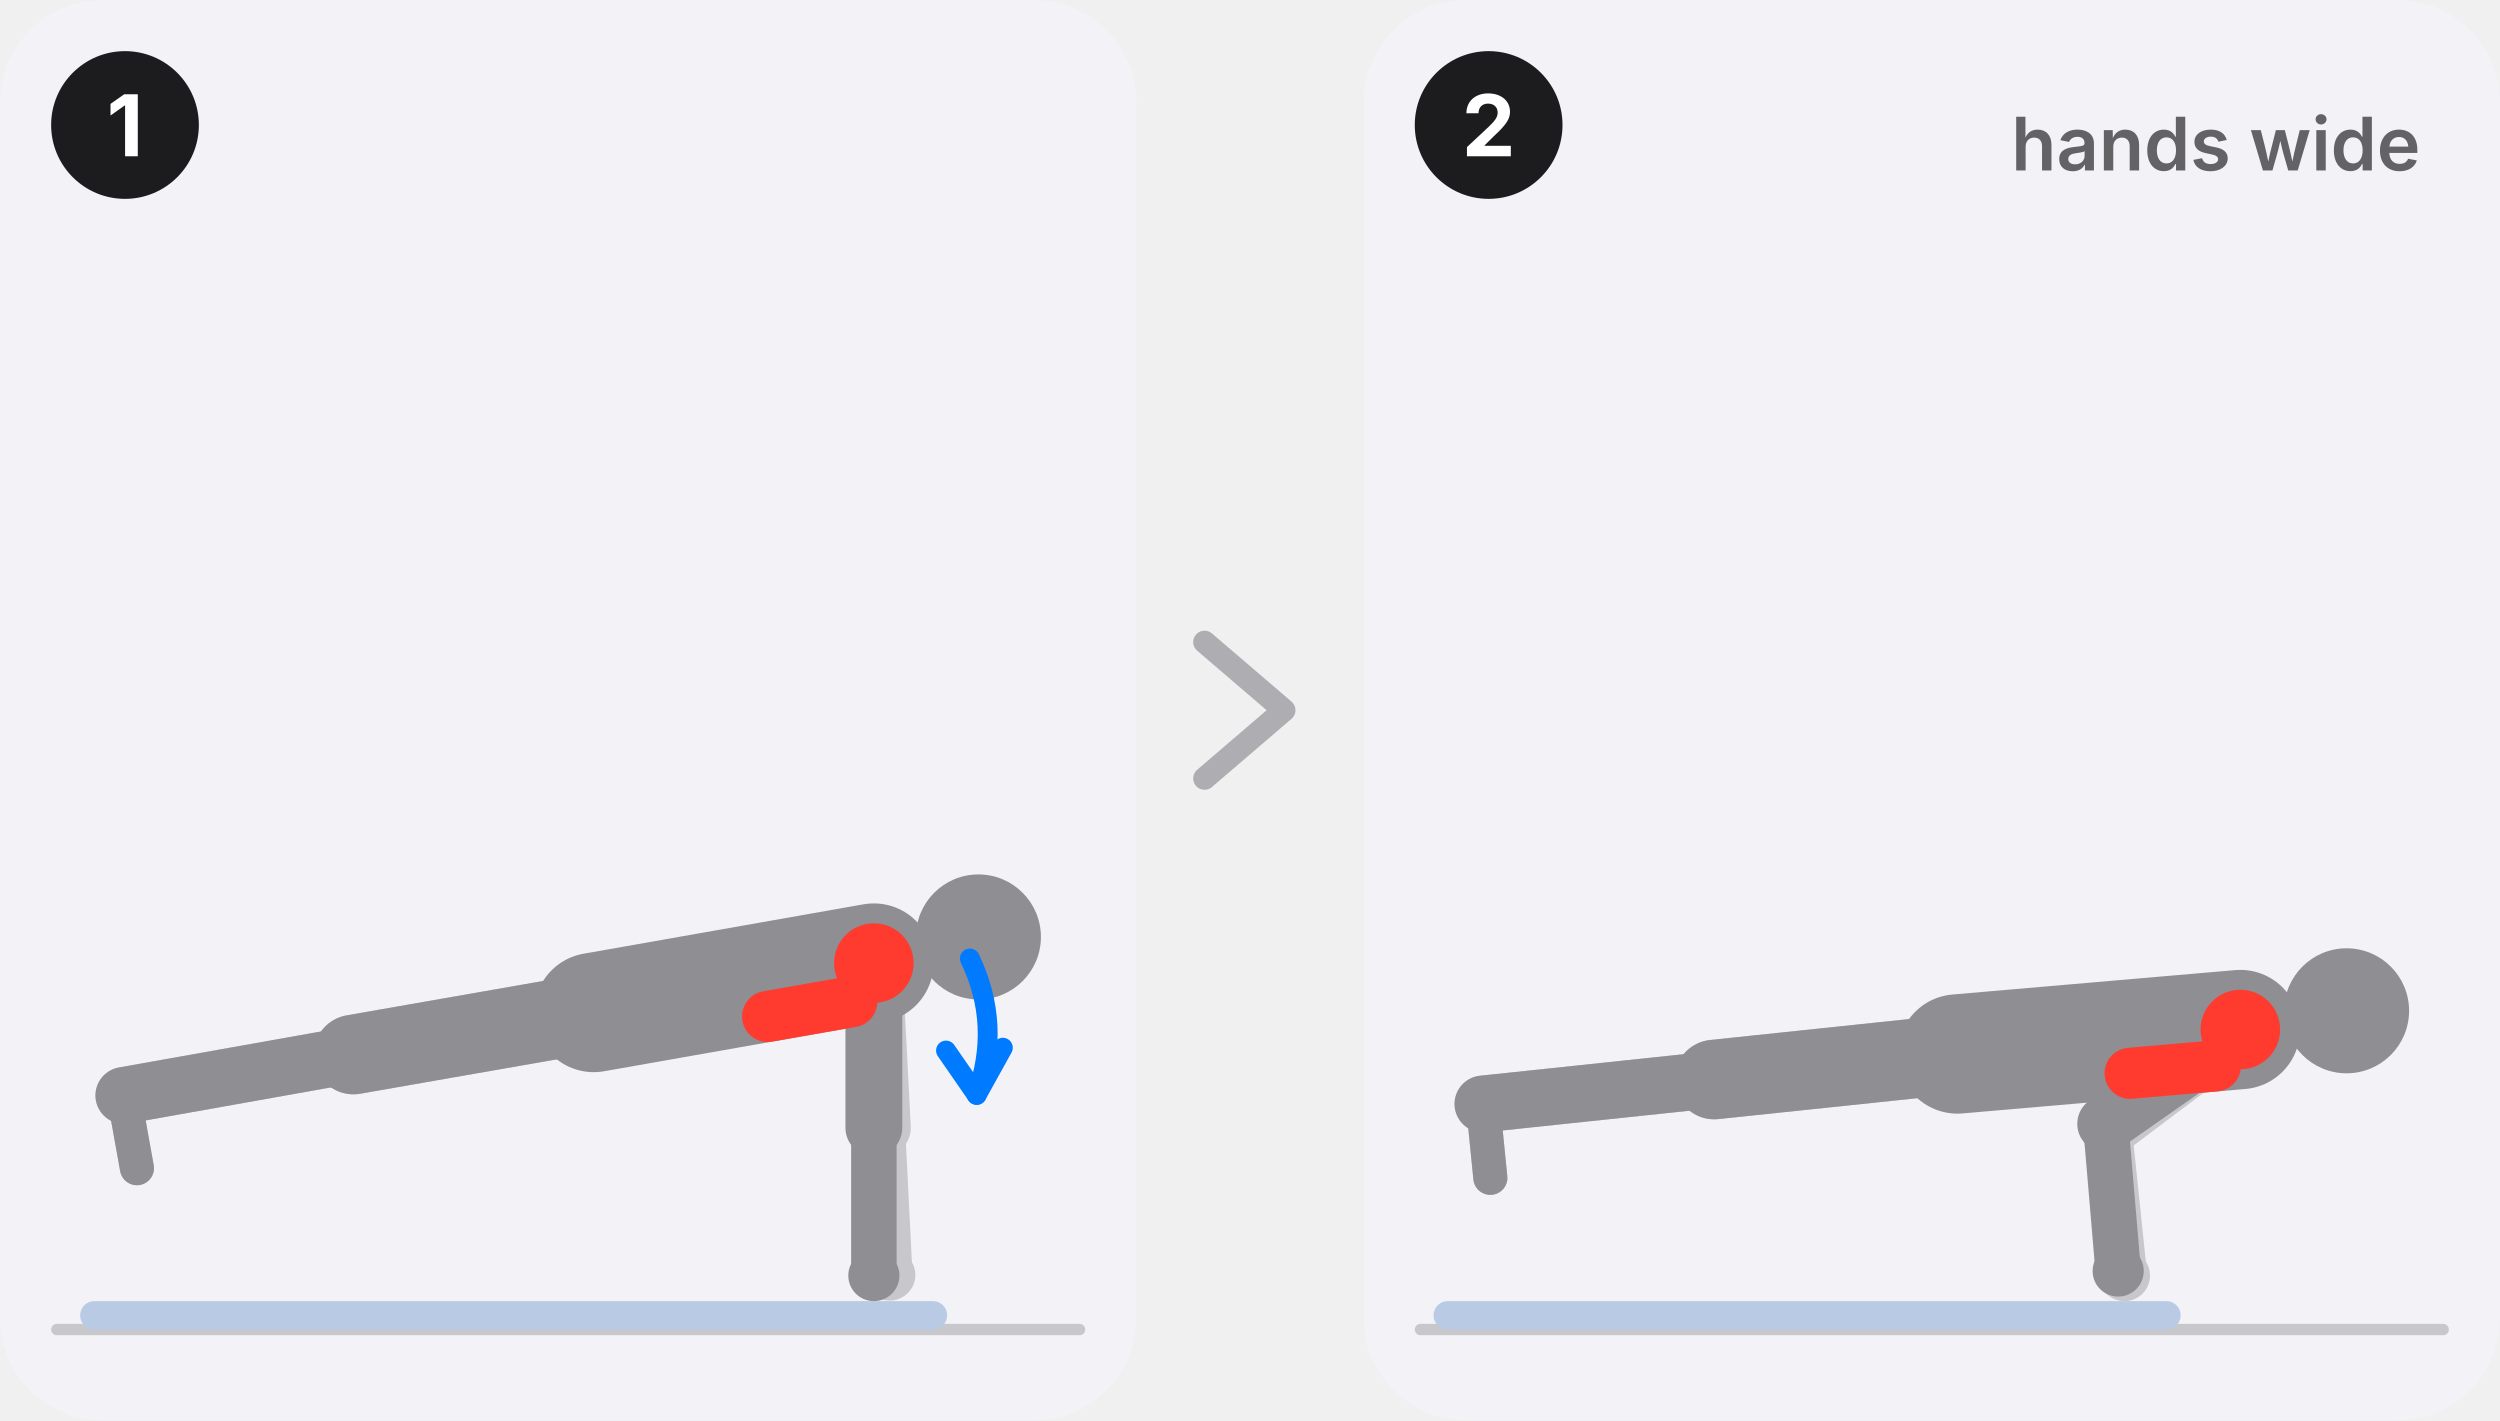
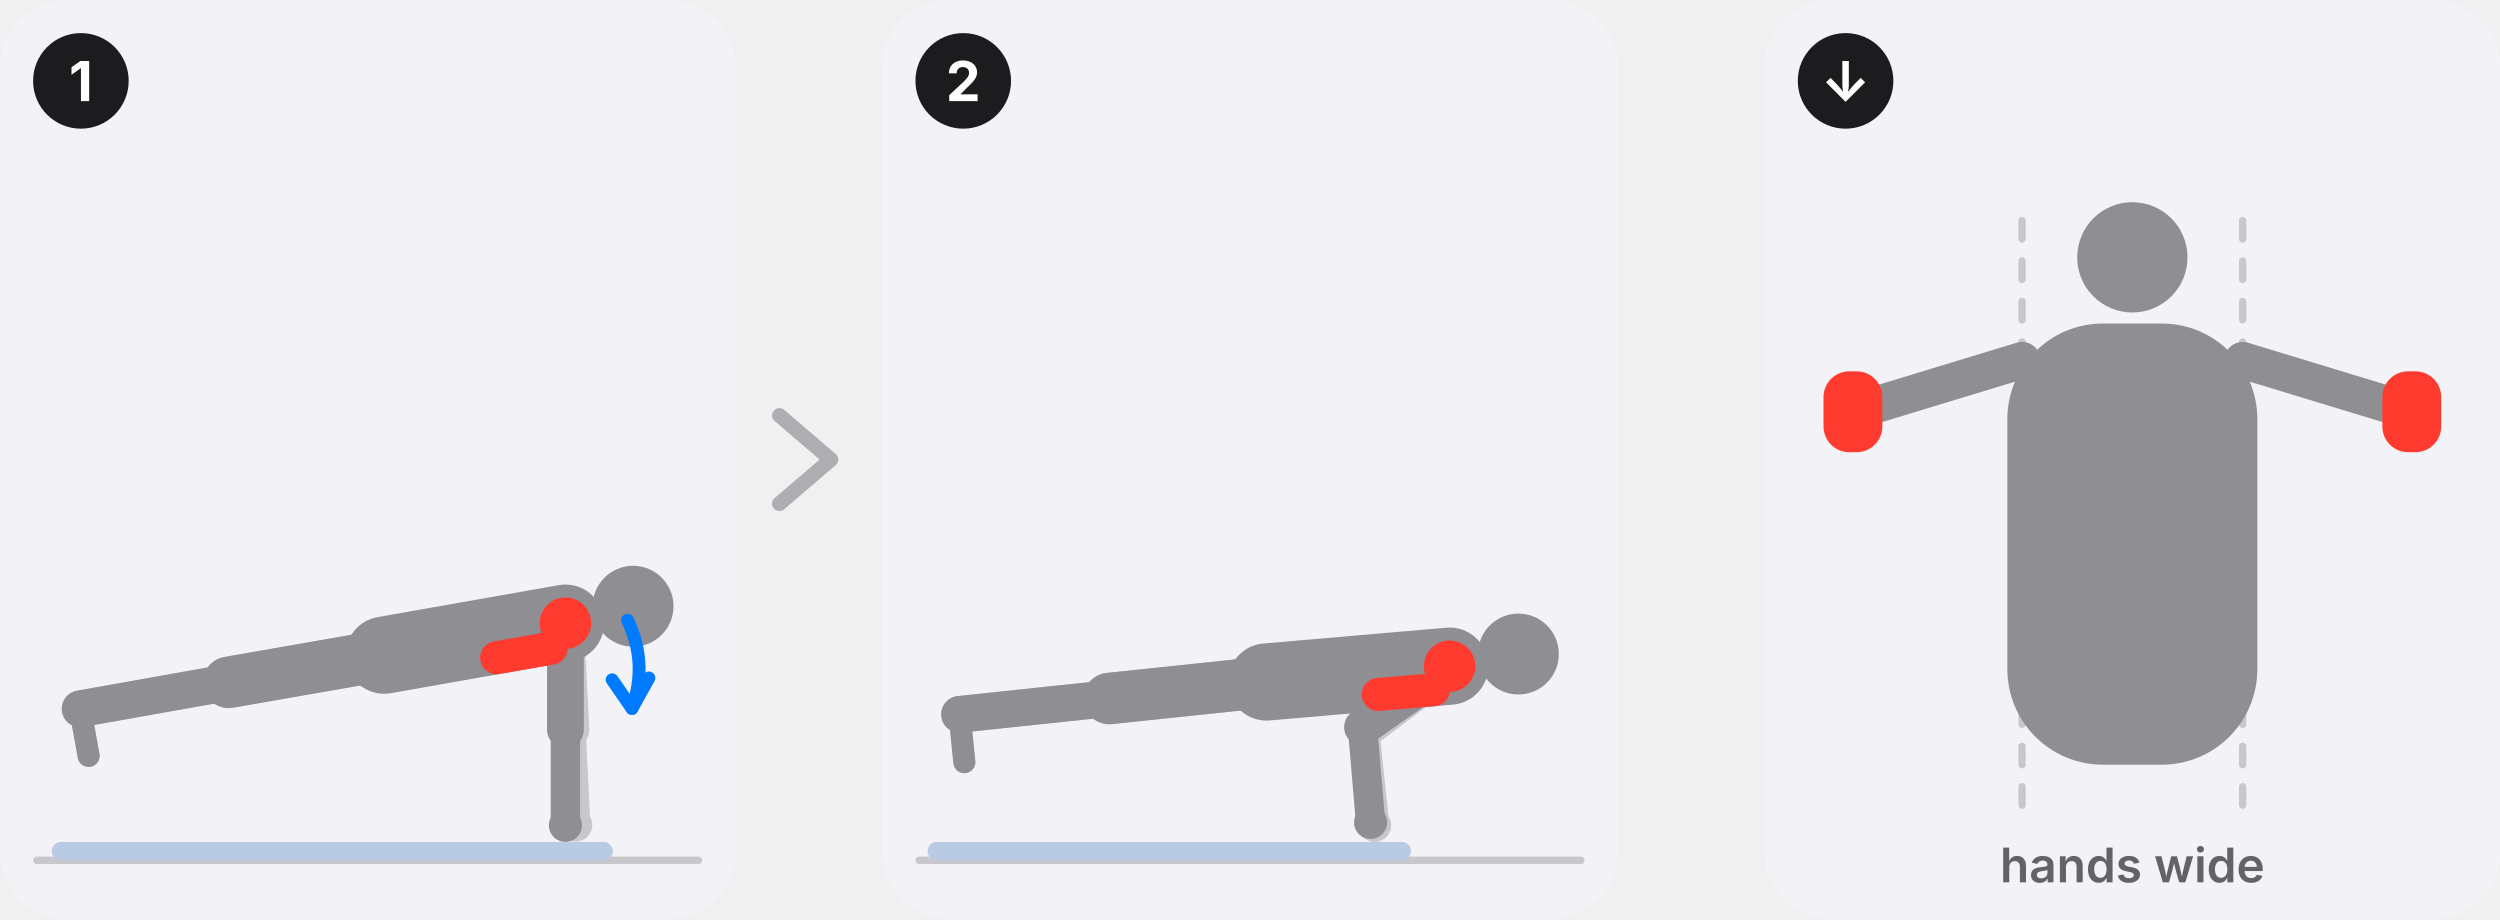
- <svg xmlns="http://www.w3.org/2000/svg" viewBox="0 0 440 250" role="img" aria-label="push-up-larghi">
+ <svg xmlns="http://www.w3.org/2000/svg" viewBox="0 0 680 250" role="img" aria-label="push-up-larghi">
  <style>
.sfondo{fill:#F2F2F7}.terra{stroke:#C7C7CC}.corpo{stroke:#8E8E93;fill:#8E8E93}.lontano{stroke:#C7C7CC;fill:#C7C7CC}
.muscolo{stroke:#FF3B30;fill:#FF3B30}line,path{stroke-linecap:round;stroke-linejoin:round}line.corpo,line.lontano,line.muscolo,path.corpo{fill:none}
.pieno{stroke:none}.freccia{fill:none;stroke:#007AFF;stroke-width:3.5}.tappetino{fill:#B9CBE4}.muro{fill:#D1D1D6}
.num{fill:#FFFFFF;font:700 15px -apple-system,system-ui,sans-serif}.bollo{fill:#1C1C1E}.tra{fill:none;stroke:#AEAEB2;stroke-width:4}
.etichetta{fill:#636366;font:600 13px -apple-system,system-ui,sans-serif}
@media (prefers-color-scheme:dark){.sfondo{fill:#2C2C2E}.terra{stroke:#48484A}.corpo{stroke:#AEAEB2;fill:#AEAEB2}.lontano{stroke:#636366;fill:#636366}
.muscolo{stroke:#FF453A;fill:#FF453A}.freccia{stroke:#0A84FF}.tappetino{fill:#3A4A63}.muro{fill:#48484A}.bollo{fill:#F2F2F7}.num{fill:#1C1C1E}
.tra{stroke:#636366}.etichetta{fill:#AEAEB2}}</style>
  <g>
    <rect x="0" y="0" width="200" height="250" rx="18" class="sfondo" />
    <line x1="10" y1="234" x2="190" y2="234" stroke-width="2" class="terra" />
    <rect x="14.1" y="229" width="152.6" height="5" rx="2.5" class="tappetino" />
    <line x1="153.8" y1="169.5" x2="155.3" y2="198.5" stroke-width="10" class="lontano" />
    <line x1="155.3" y1="198.5" x2="156.6" y2="224.4" stroke-width="8" class="lontano" />
    <circle cx="156.6" cy="224.4" r="4.5" class="lontano pieno" />
    <line x1="104.5" y1="178.2" x2="62.2" y2="185.6" stroke-width="14" class="lontano" />
    <line x1="62.2" y1="185.6" x2="21.8" y2="192.8" stroke-width="10" class="lontano" />
    <line x1="21.8" y1="192.8" x2="24.1" y2="205.6" stroke-width="6" class="lontano" />
    <line x1="104.5" y1="178.2" x2="153.8" y2="169.5" stroke-width="21" class="corpo" />
    <line x1="153.8" y1="169.5" x2="161.5" y2="167.6" stroke-width="8" class="corpo" />
    <circle cx="172.2" cy="164.9" r="11" class="corpo pieno" />
    <line x1="104.5" y1="178.2" x2="62.2" y2="185.6" stroke-width="14" class="corpo" />
    <line x1="62.2" y1="185.6" x2="21.8" y2="192.8" stroke-width="10" class="corpo" />
    <line x1="21.8" y1="192.8" x2="24.1" y2="205.6" stroke-width="6" class="corpo" />
    <line x1="153.8" y1="169.5" x2="153.8" y2="198.5" stroke-width="10" class="corpo" />
    <line x1="153.8" y1="198.5" x2="153.8" y2="224.5" stroke-width="8" class="corpo" />
    <circle cx="153.8" cy="224.5" r="4.5" class="corpo pieno" />
    <line x1="135.1" y1="178.9" x2="149.9" y2="176.3" stroke-width="9" class="muscolo" />
    <circle cx="153.8" cy="169.5" r="7" class="muscolo pieno" />
    <path d="M170.7 168.7 Q176.3 180.4 171.9 192.7" class="freccia" />
    <path d="M166.5 184.9 L171.9 192.7 L176.5 184.4" class="freccia" />
    <circle cx="22" cy="22" r="13" class="bollo" />
    <text x="22" y="27.5" text-anchor="middle" class="num">1</text>
  </g>
  <path d="M212 113 L226 125 L212 137" class="tra" />
  <g>
    <rect x="240" y="0" width="200" height="250" rx="18" class="sfondo" />
    <line x1="250" y1="234" x2="430" y2="234" stroke-width="2" class="terra" />
    <rect x="252.3" y="229" width="131.5" height="5" rx="2.5" class="tappetino" />
    <line x1="394.3" y1="181.2" x2="371.2" y2="198.6" stroke-width="10" class="lontano" />
    <line x1="371.2" y1="198.6" x2="373.9" y2="224.5" stroke-width="8" class="lontano" />
    <circle cx="373.9" cy="224.5" r="4.5" class="lontano pieno" />
    <line x1="344.5" y1="185.5" x2="301.7" y2="190" stroke-width="14" class="lontano" />
    <line x1="301.7" y1="190" x2="261" y2="194.3" stroke-width="10" class="lontano" />
    <line x1="261" y1="194.3" x2="262.3" y2="207.3" stroke-width="6" class="lontano" />
    <line x1="344.5" y1="185.5" x2="394.3" y2="181.2" stroke-width="21" class="corpo" />
    <line x1="394.3" y1="181.2" x2="402.2" y2="179.8" stroke-width="8" class="corpo" />
    <circle cx="413" cy="177.9" r="11" class="corpo pieno" />
    <line x1="344.5" y1="185.5" x2="301.7" y2="190" stroke-width="14" class="corpo" />
    <line x1="301.7" y1="190" x2="261" y2="194.3" stroke-width="10" class="corpo" />
    <line x1="261" y1="194.3" x2="262.3" y2="207.3" stroke-width="6" class="corpo" />
    <line x1="394.3" y1="181.2" x2="370.6" y2="197.8" stroke-width="10" class="corpo" />
    <line x1="370.6" y1="197.8" x2="372.8" y2="223.7" stroke-width="8" class="corpo" />
    <circle cx="372.8" cy="223.7" r="4.5" class="corpo pieno" />
    <line x1="374.9" y1="188.9" x2="389.9" y2="187.6" stroke-width="9" class="muscolo" />
    <circle cx="394.3" cy="181.2" r="7" class="muscolo pieno" />
-     <text x="426" y="30" text-anchor="end" class="etichetta">hands wide</text>
    <circle cx="262" cy="22" r="13" class="bollo" />
    <text x="262" y="27.5" text-anchor="middle" class="num">2</text>
  </g>
+   <g>
+     <rect x="480" y="0" width="200" height="250" rx="18" class="sfondo" />
+     <line x1="550" y1="60" x2="550" y2="220" stroke-width="2" stroke-dasharray="5 6" class="terra" />
+     <line x1="610" y1="60" x2="610" y2="220" stroke-width="2" stroke-dasharray="5 6" class="terra" />
+     <rect x="546" y="88" width="68" height="120" rx="26" class="corpo pieno" />
+     <circle cx="580" cy="70" r="15" class="corpo pieno" />
+     <line x1="550" y1="98" x2="504" y2="112" stroke-width="10" class="corpo" />
+     <line x1="610" y1="98" x2="656" y2="112" stroke-width="10" class="corpo" />
+     <rect x="496" y="101" width="16" height="22" rx="7" class="muscolo pieno" />
+     <rect x="648" y="101" width="16" height="22" rx="7" class="muscolo pieno" />
+     <text x="580" y="240" text-anchor="middle" class="etichetta">hands wide</text>
+     <circle cx="502" cy="22" r="13" class="bollo" />
+     <text x="502" y="27.5" text-anchor="middle" class="num">↓</text>
+   </g>
</svg>
